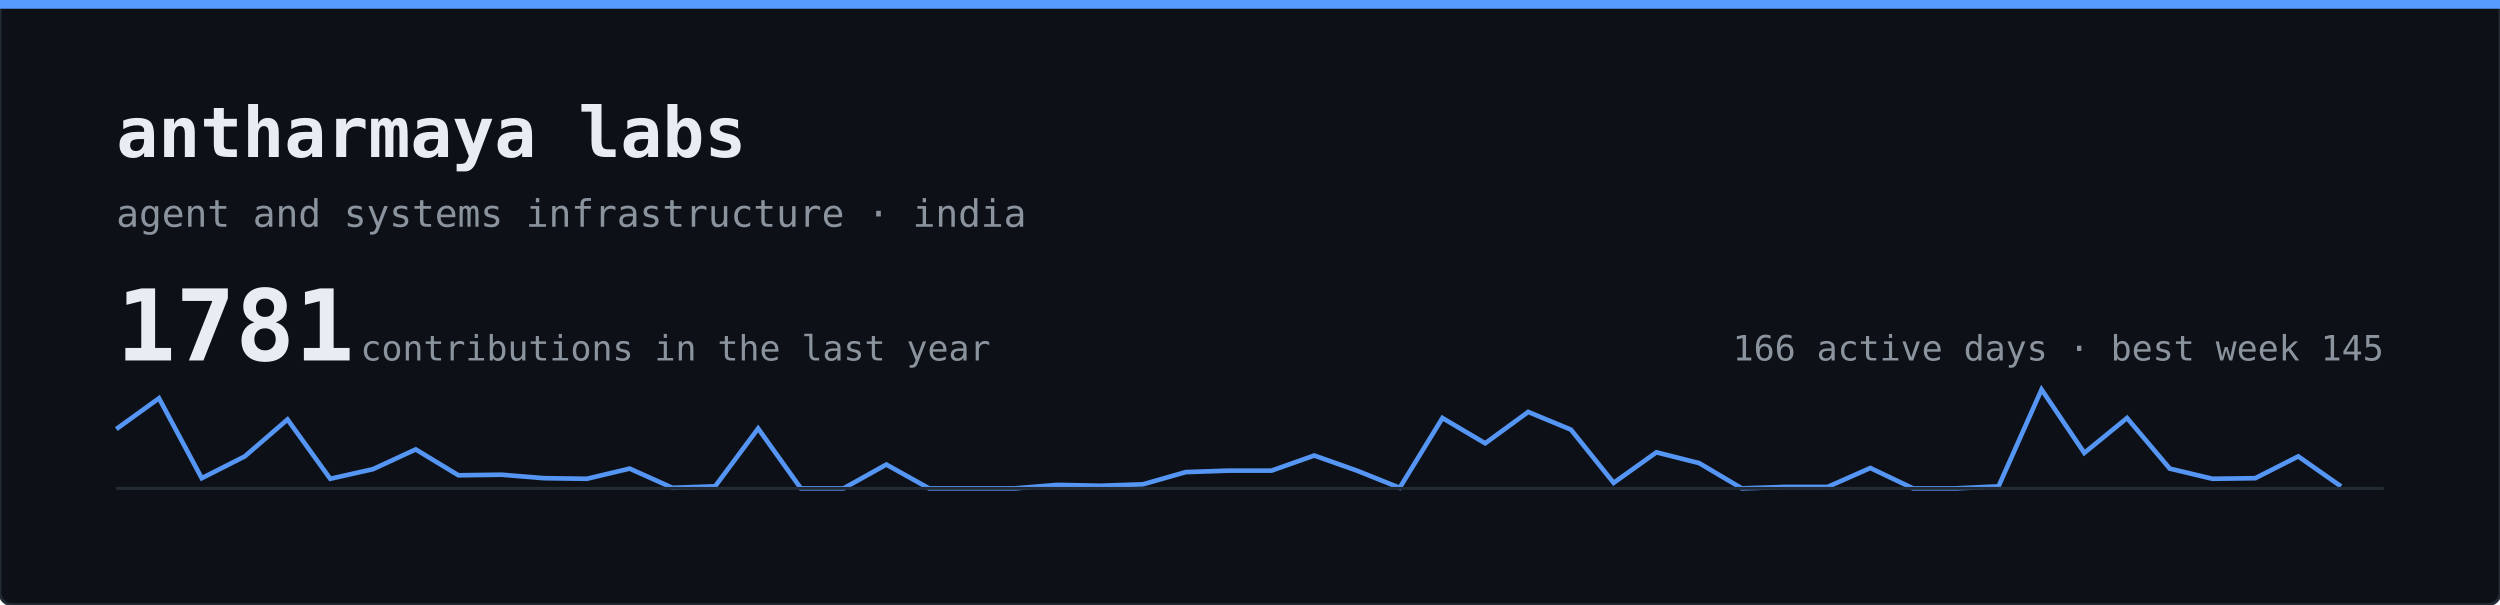
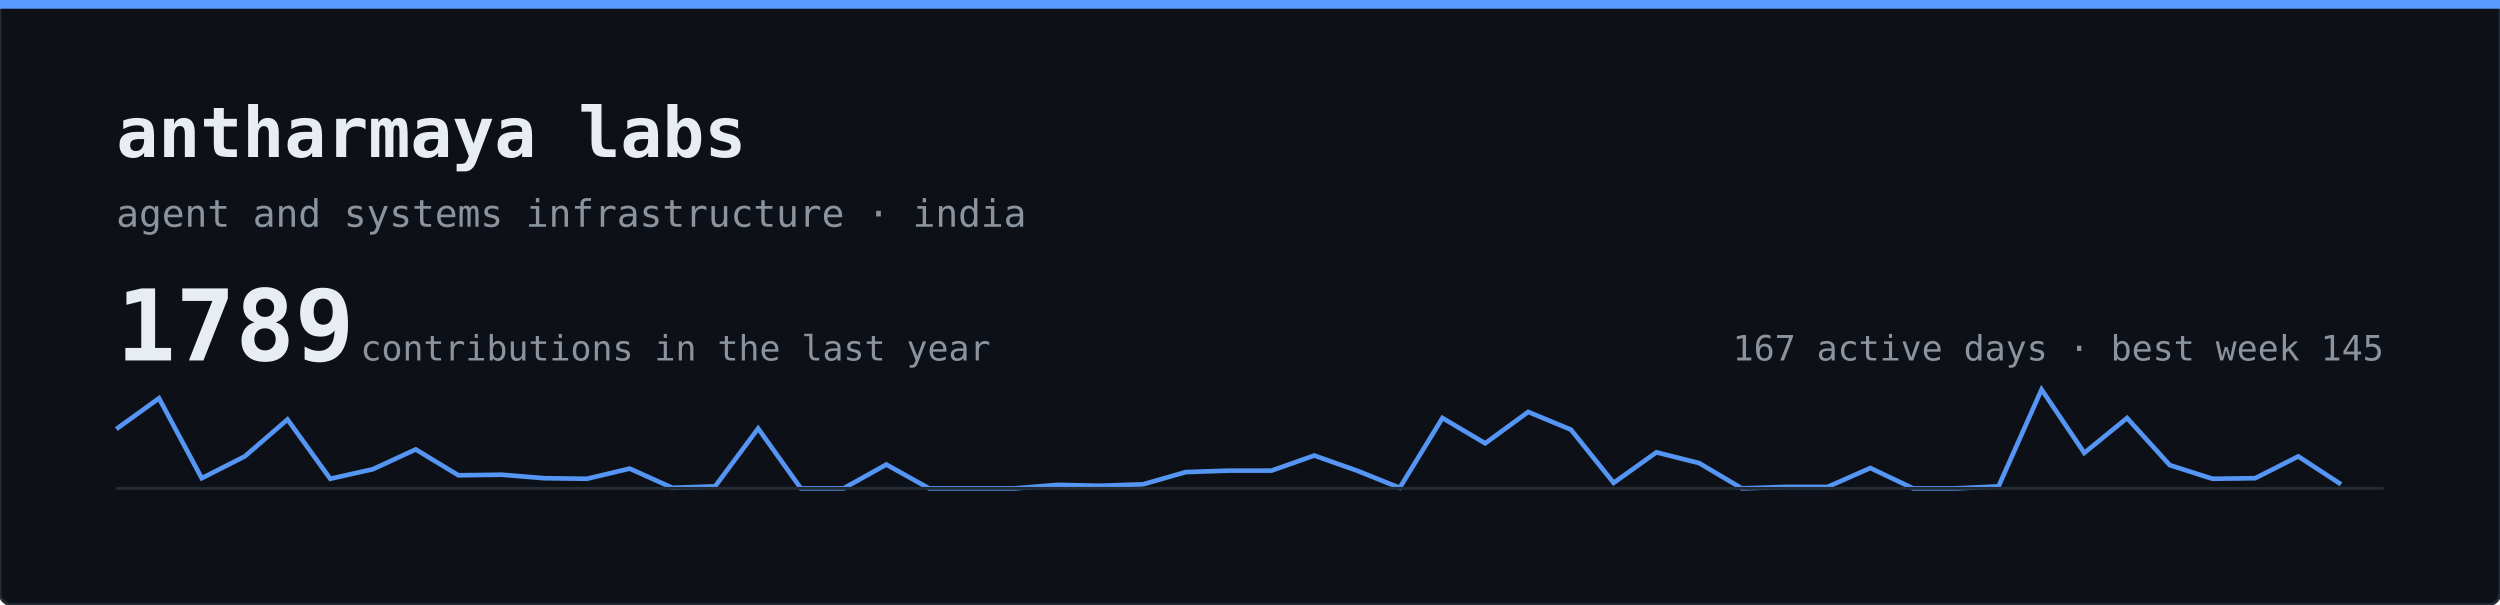
- <svg xmlns="http://www.w3.org/2000/svg" width="860" height="208" viewBox="0 0 860 208" role="img" aria-label="antharmaya labs. 1781 contributions in the last year.">
+ <svg xmlns="http://www.w3.org/2000/svg" width="860" height="208" viewBox="0 0 860 208" role="img" aria-label="antharmaya labs. 1789 contributions in the last year.">
  <rect width="860" height="208" rx="4" fill="#0d1117" stroke="#232b34" stroke-width="1" />
  <rect width="860" height="3" fill="#589bff" />
  <text x="40" y="54" font-family="ui-monospace,SFMono-Regular,'SF Mono','JetBrains Mono',Menlo,Consolas,'DejaVu Sans Mono',monospace" font-size="24" font-weight="700" fill="#e8edf3">antharmaya labs</text>
  <text x="40" y="78" font-family="ui-monospace,SFMono-Regular,'SF Mono','JetBrains Mono',Menlo,Consolas,'DejaVu Sans Mono',monospace" font-size="13" fill="#8b949e">agent and systems infrastructure · india</text>
-   <text x="40" y="124" font-family="ui-monospace,SFMono-Regular,'SF Mono','JetBrains Mono',Menlo,Consolas,'DejaVu Sans Mono',monospace" font-size="34" font-weight="700" fill="#e8edf3">1781</text>
+   <text x="40" y="124" font-family="ui-monospace,SFMono-Regular,'SF Mono','JetBrains Mono',Menlo,Consolas,'DejaVu Sans Mono',monospace" font-size="34" font-weight="700" fill="#e8edf3">1789</text>
  <text x="124" y="124" font-family="ui-monospace,SFMono-Regular,'SF Mono','JetBrains Mono',Menlo,Consolas,'DejaVu Sans Mono',monospace" font-size="12" fill="#8b949e">contributions in the last year</text>
-   <text x="820" y="124" font-family="ui-monospace,SFMono-Regular,'SF Mono','JetBrains Mono',Menlo,Consolas,'DejaVu Sans Mono',monospace" font-size="12" fill="#8b949e" text-anchor="end">166 active days  ·  best week 145</text>
-   <polyline points="40.0,147.6 54.7,137.0 69.4,164.5 84.2,157.0 98.9,144.3 113.6,164.7 128.3,161.4 143.0,154.6 157.7,163.5 172.5,163.3 187.2,164.5 201.9,164.7 216.6,161.2 231.3,167.8 246.0,167.3 260.8,147.4 275.5,168.0 290.2,168.0 304.9,159.8 319.6,168.0 334.3,168.0 349.1,168.0 363.8,166.8 378.5,167.1 393.2,166.6 407.9,162.4 422.6,161.9 437.4,161.9 452.1,156.7 466.8,161.9 481.5,167.8 496.2,143.8 510.9,152.5 525.7,141.7 540.4,147.8 555.1,166.1 569.8,155.6 584.5,159.3 599.2,168.0 614.0,167.5 628.7,167.5 643.4,161.0 658.1,168.0 672.8,168.0 687.5,167.3 702.3,134.0 717.0,155.8 731.7,143.8 746.4,161.2 761.1,164.7 775.8,164.5 790.6,157.0 805.3,167.3" fill="none" stroke="#589bff" stroke-width="1.6" opacity="0.95" />
+   <text x="820" y="124" font-family="ui-monospace,SFMono-Regular,'SF Mono','JetBrains Mono',Menlo,Consolas,'DejaVu Sans Mono',monospace" font-size="12" fill="#8b949e" text-anchor="end">167 active days  ·  best week 145</text>
+   <polyline points="40.0,147.6 54.7,137.0 69.4,164.5 84.2,157.0 98.9,144.3 113.6,164.7 128.3,161.4 143.0,154.6 157.7,163.5 172.5,163.3 187.2,164.5 201.9,164.7 216.6,161.2 231.3,167.8 246.0,167.3 260.8,147.4 275.5,168.0 290.2,168.0 304.9,159.8 319.6,168.0 334.3,168.0 349.1,168.0 363.8,166.8 378.5,167.1 393.2,166.6 407.9,162.4 422.6,161.9 437.4,161.9 452.1,156.7 466.8,161.9 481.5,167.8 496.2,143.8 510.9,152.5 525.7,141.7 540.4,147.8 555.1,166.1 569.8,155.6 584.5,159.3 599.2,168.0 614.0,167.5 628.7,167.5 643.4,161.0 658.1,168.0 672.8,168.0 687.5,167.3 702.3,134.0 717.0,155.8 731.7,143.8 746.4,160.0 761.1,164.7 775.8,164.5 790.6,157.0 805.3,166.6" fill="none" stroke="#589bff" stroke-width="1.6" opacity="0.95" />
  <line x1="40" y1="168" x2="820" y2="168" stroke="#232b34" stroke-width="1" />
</svg>
